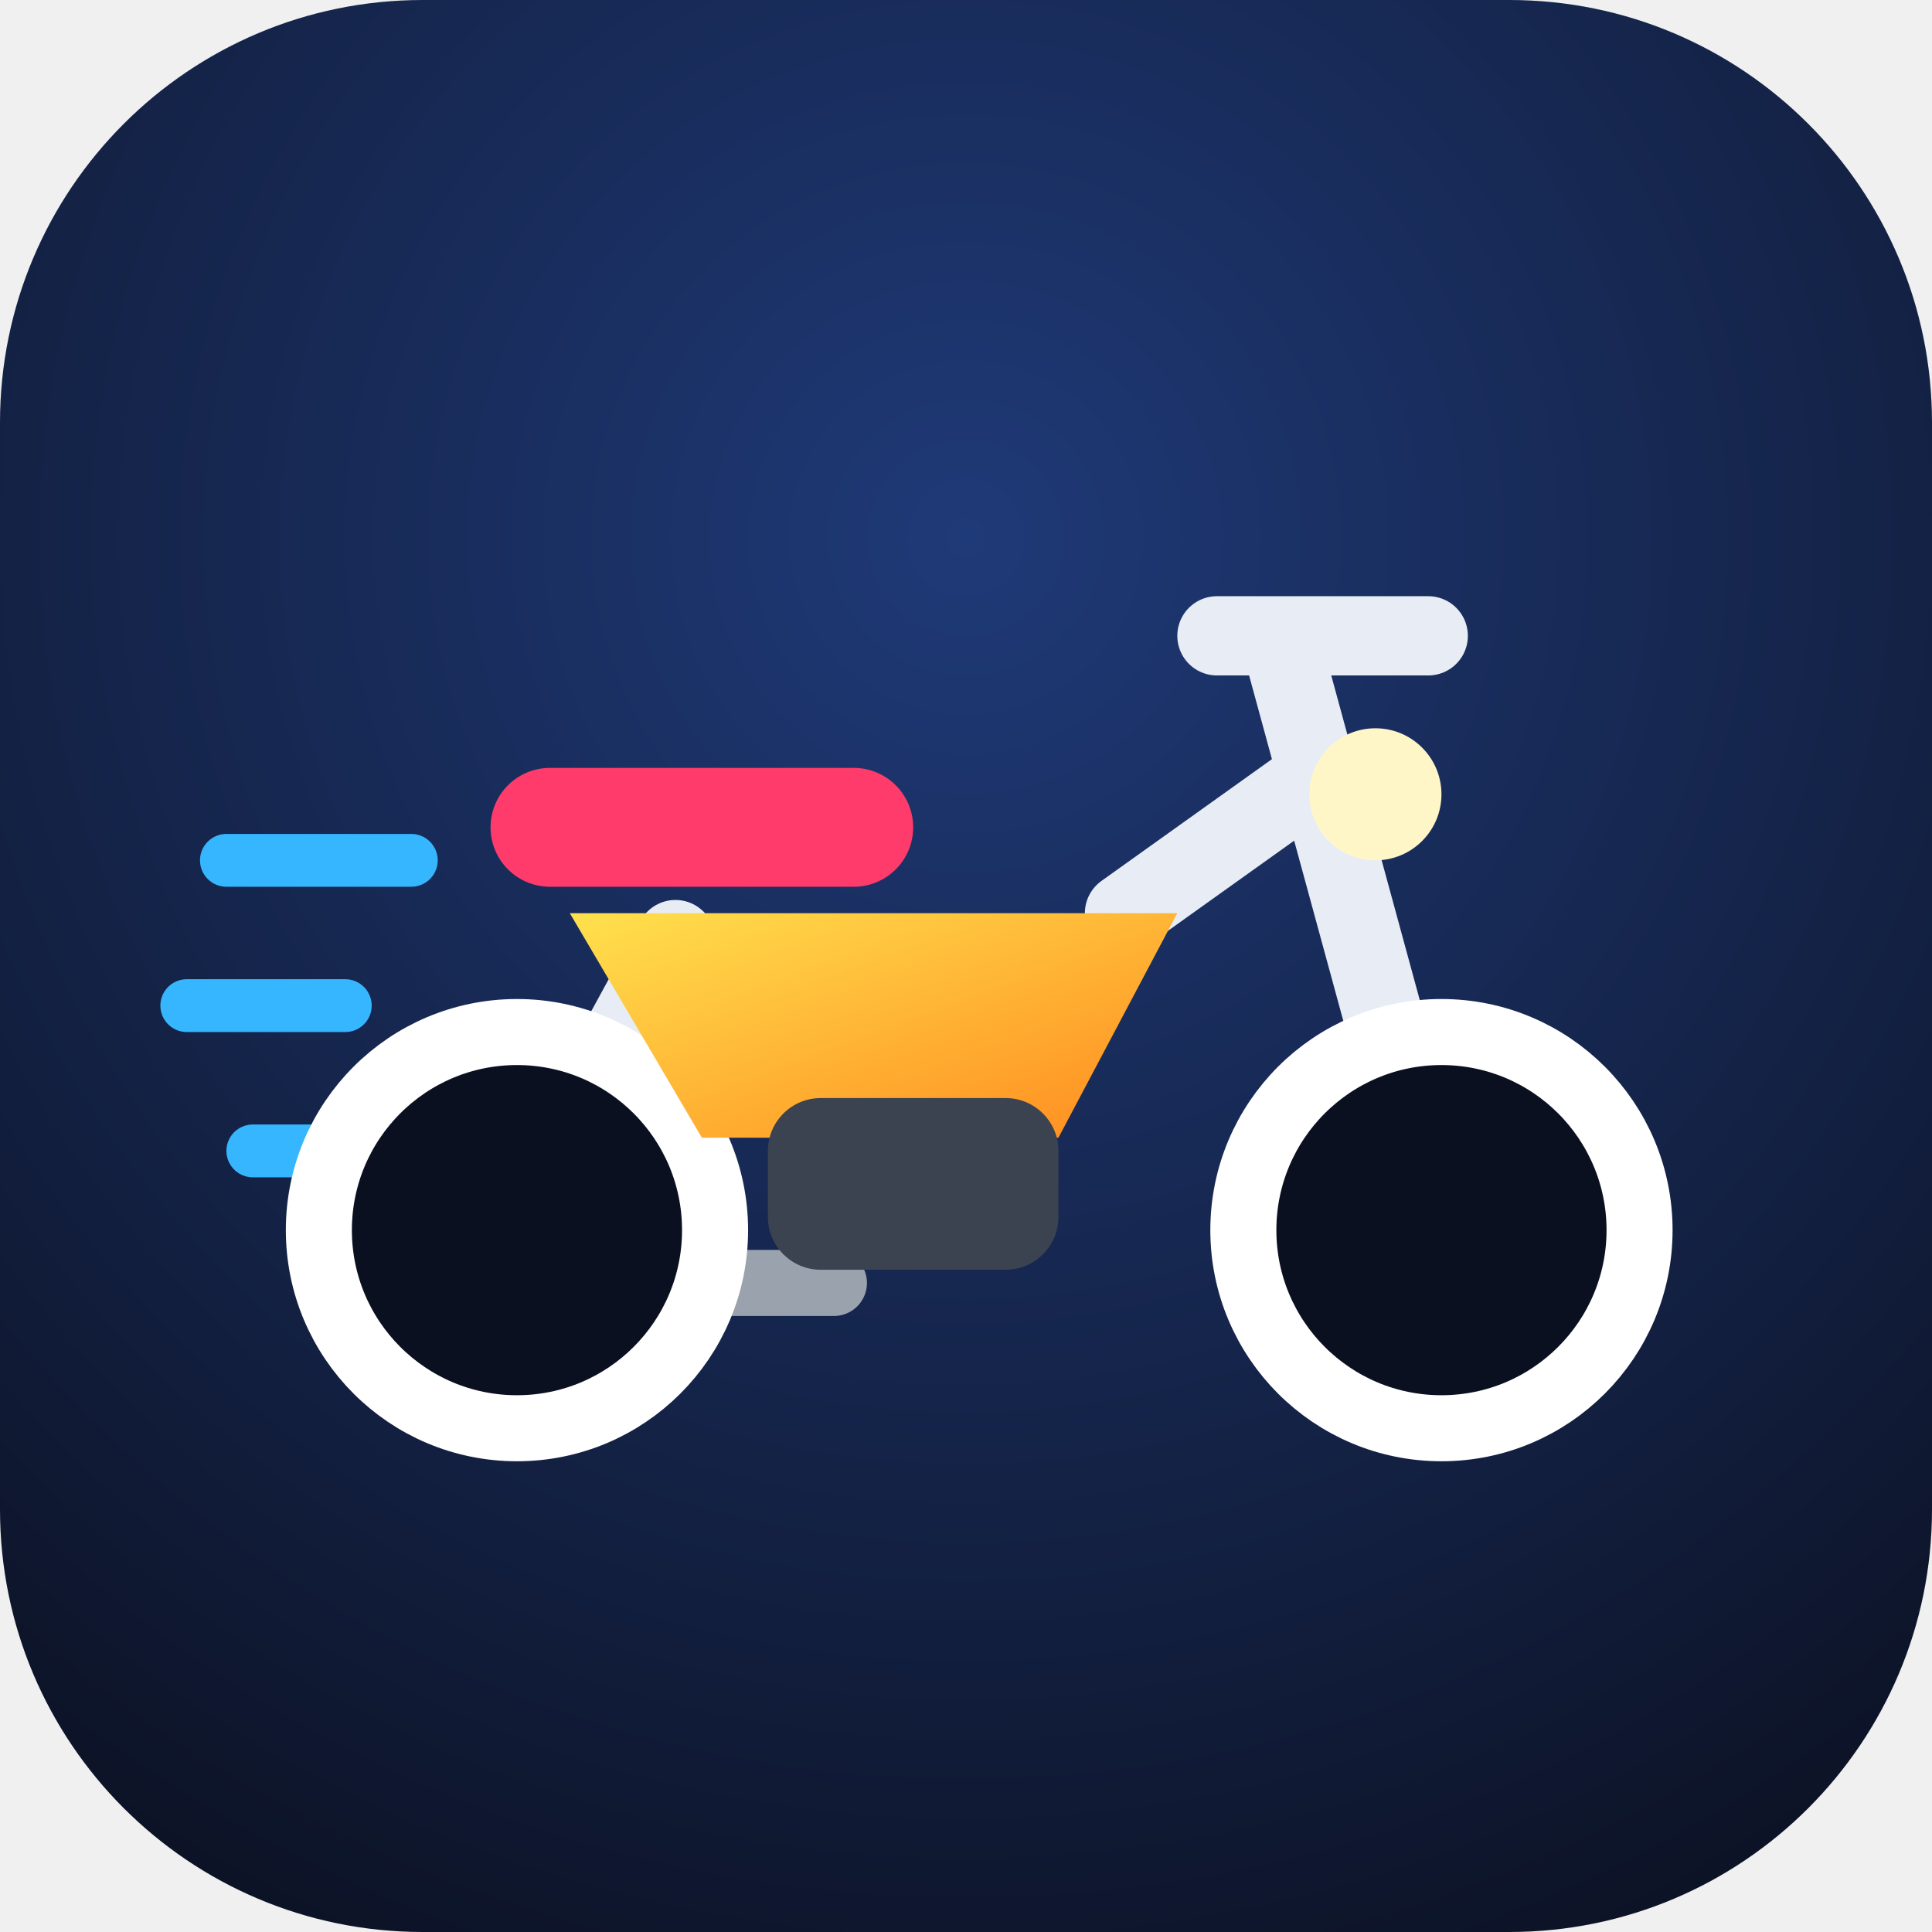
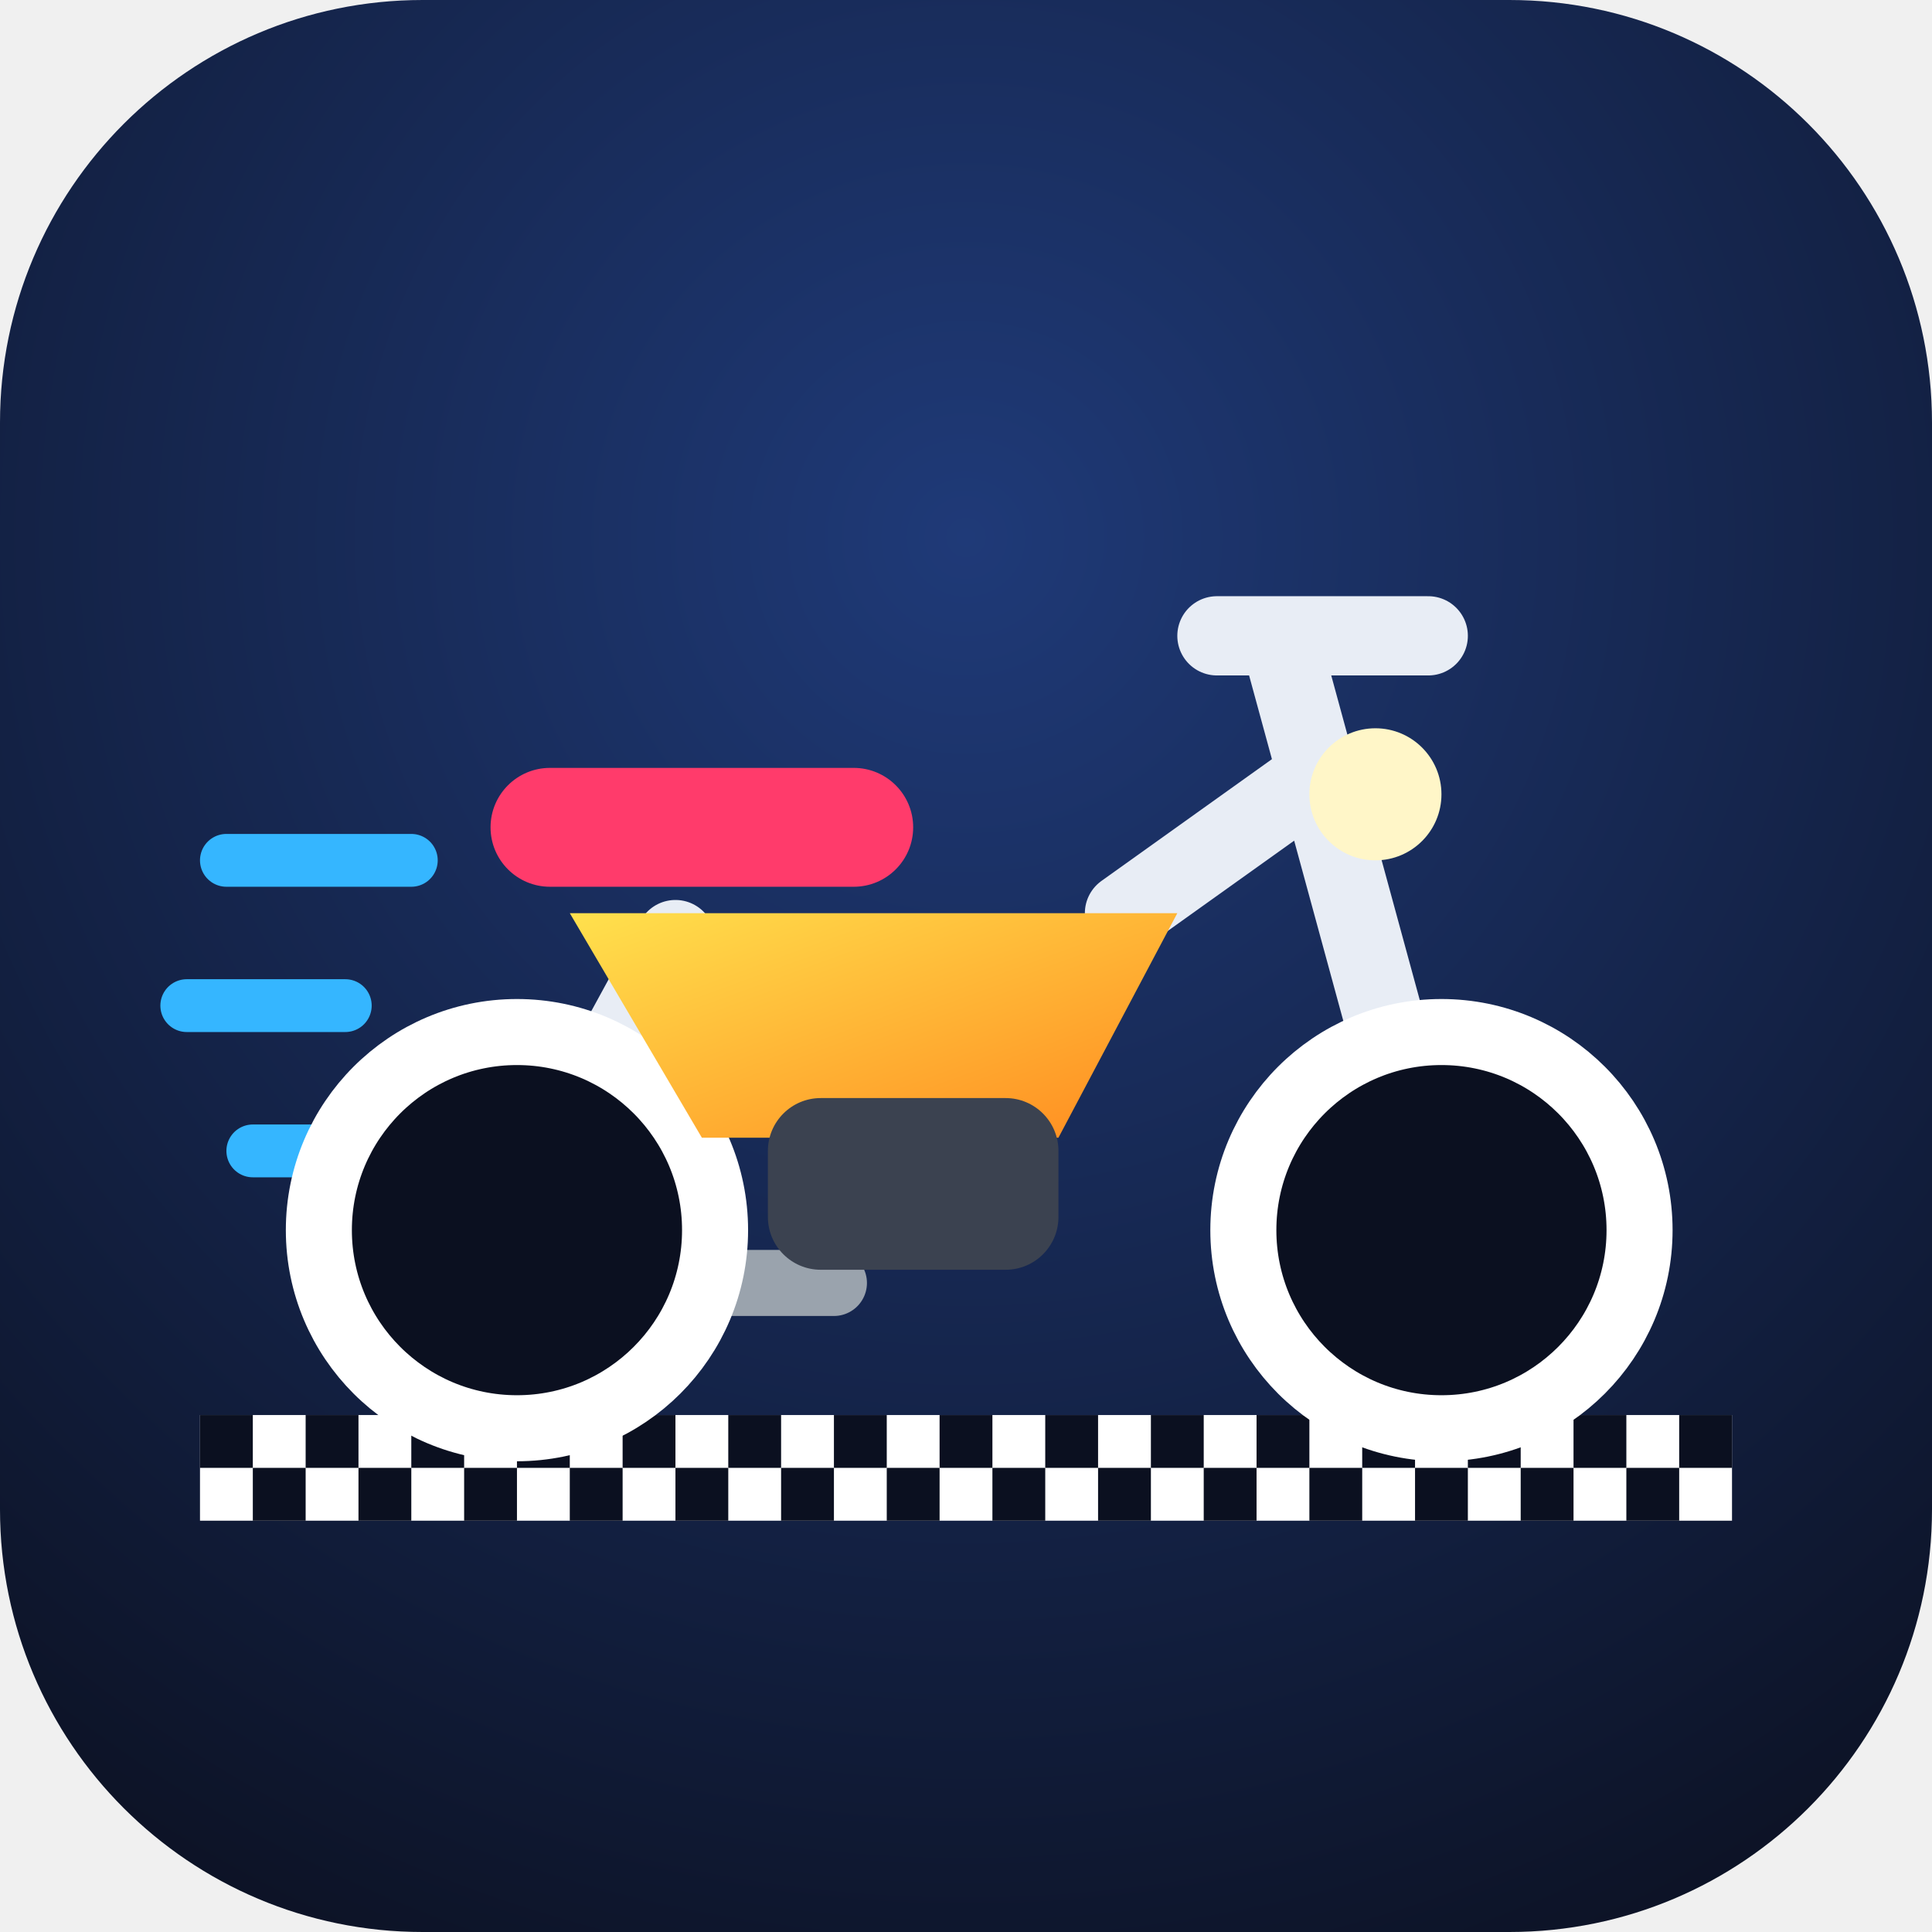
<svg xmlns="http://www.w3.org/2000/svg" viewBox="0 0 512 512">
  <defs>
    <radialGradient id="bg" cx="50%" cy="28%" r="85%">
      <stop offset="0" stop-color="#1f3a78" />
      <stop offset="1" stop-color="#0b1020" />
    </radialGradient>
    <linearGradient id="fr" x1="0" y1="0" x2="1" y2="1">
      <stop offset="0" stop-color="#ffe14d" />
      <stop offset="1" stop-color="#ff8a1f" />
    </linearGradient>
  </defs>
  <rect width="512" height="512" rx="112" fill="url(#bg)" />
  <g transform="translate(46 109) scale(3.5)">
+     <rect x="2" y="76" width="116" height="8" fill="#fff" />
+     <rect x="2" y="76" width="4" height="4" fill="#0b1020" />
+     <rect x="6" y="80" width="4" height="4" fill="#0b1020" />
+     <rect x="10" y="76" width="4" height="4" fill="#0b1020" />
+     <rect x="14" y="80" width="4" height="4" fill="#0b1020" />
+     <rect x="18" y="76" width="4" height="4" fill="#0b1020" />
+     <rect x="22" y="80" width="4" height="4" fill="#0b1020" />
+     <rect x="26" y="76" width="4" height="4" fill="#0b1020" />
+     <rect x="30" y="80" width="4" height="4" fill="#0b1020" />
+     <rect x="34" y="76" width="4" height="4" fill="#0b1020" />
+     <rect x="38" y="80" width="4" height="4" fill="#0b1020" />
+     <rect x="42" y="76" width="4" height="4" fill="#0b1020" />
+     <rect x="46" y="80" width="4" height="4" fill="#0b1020" />
+     <rect x="50" y="76" width="4" height="4" fill="#0b1020" />
+     <rect x="54" y="80" width="4" height="4" fill="#0b1020" />
+     <rect x="58" y="76" width="4" height="4" fill="#0b1020" />
+     <rect x="62" y="80" width="4" height="4" fill="#0b1020" />
+     <rect x="66" y="76" width="4" height="4" fill="#0b1020" />
+     <rect x="70" y="80" width="4" height="4" fill="#0b1020" />
+     <rect x="74" y="76" width="4" height="4" fill="#0b1020" />
+     <rect x="78" y="80" width="4" height="4" fill="#0b1020" />
+     <rect x="82" y="76" width="4" height="4" fill="#0b1020" />
+     <rect x="86" y="80" width="4" height="4" fill="#0b1020" />
+     <rect x="90" y="76" width="4" height="4" fill="#0b1020" />
+     <rect x="94" y="80" width="4" height="4" fill="#0b1020" />
+     <rect x="98" y="76" width="4" height="4" fill="#0b1020" />
+     <rect x="102" y="80" width="4" height="4" fill="#0b1020" />
+     <rect x="106" y="76" width="4" height="4" fill="#0b1020" />
+     <rect x="110" y="80" width="4" height="4" fill="#0b1020" />
+     <rect x="114" y="76" width="4" height="4" fill="#0b1020" />
    <path d="M4 34h14M1 45h12M6 56h8" stroke="#35b6ff" stroke-width="4" stroke-linecap="round" />
    <path d="M50 66H14" stroke="#9aa3ad" stroke-width="5" stroke-linecap="round" />
    <path d="M26 62L38 40M72 38l14-10M96 62L84 18M79 17h16" fill="none" stroke="#e8edf5" stroke-width="6" stroke-linecap="round" stroke-linejoin="round" />
    <circle cx="26" cy="62" r="15" fill="#0b1020" stroke="#fff" stroke-width="5" />
    <circle cx="96" cy="62" r="15" fill="#0b1020" stroke="#fff" stroke-width="5" />
    <path d="M30 38h46l-9 17H40z" fill="url(#fr)" />
    <rect x="45" y="52" width="22" height="13" rx="4" fill="#3b4250" />
    <rect x="24" y="27" width="32" height="9" rx="4.5" fill="#ff3b6b" />
    <circle cx="91" cy="29" r="5" fill="#fff6c8" />
  </g>
</svg>
